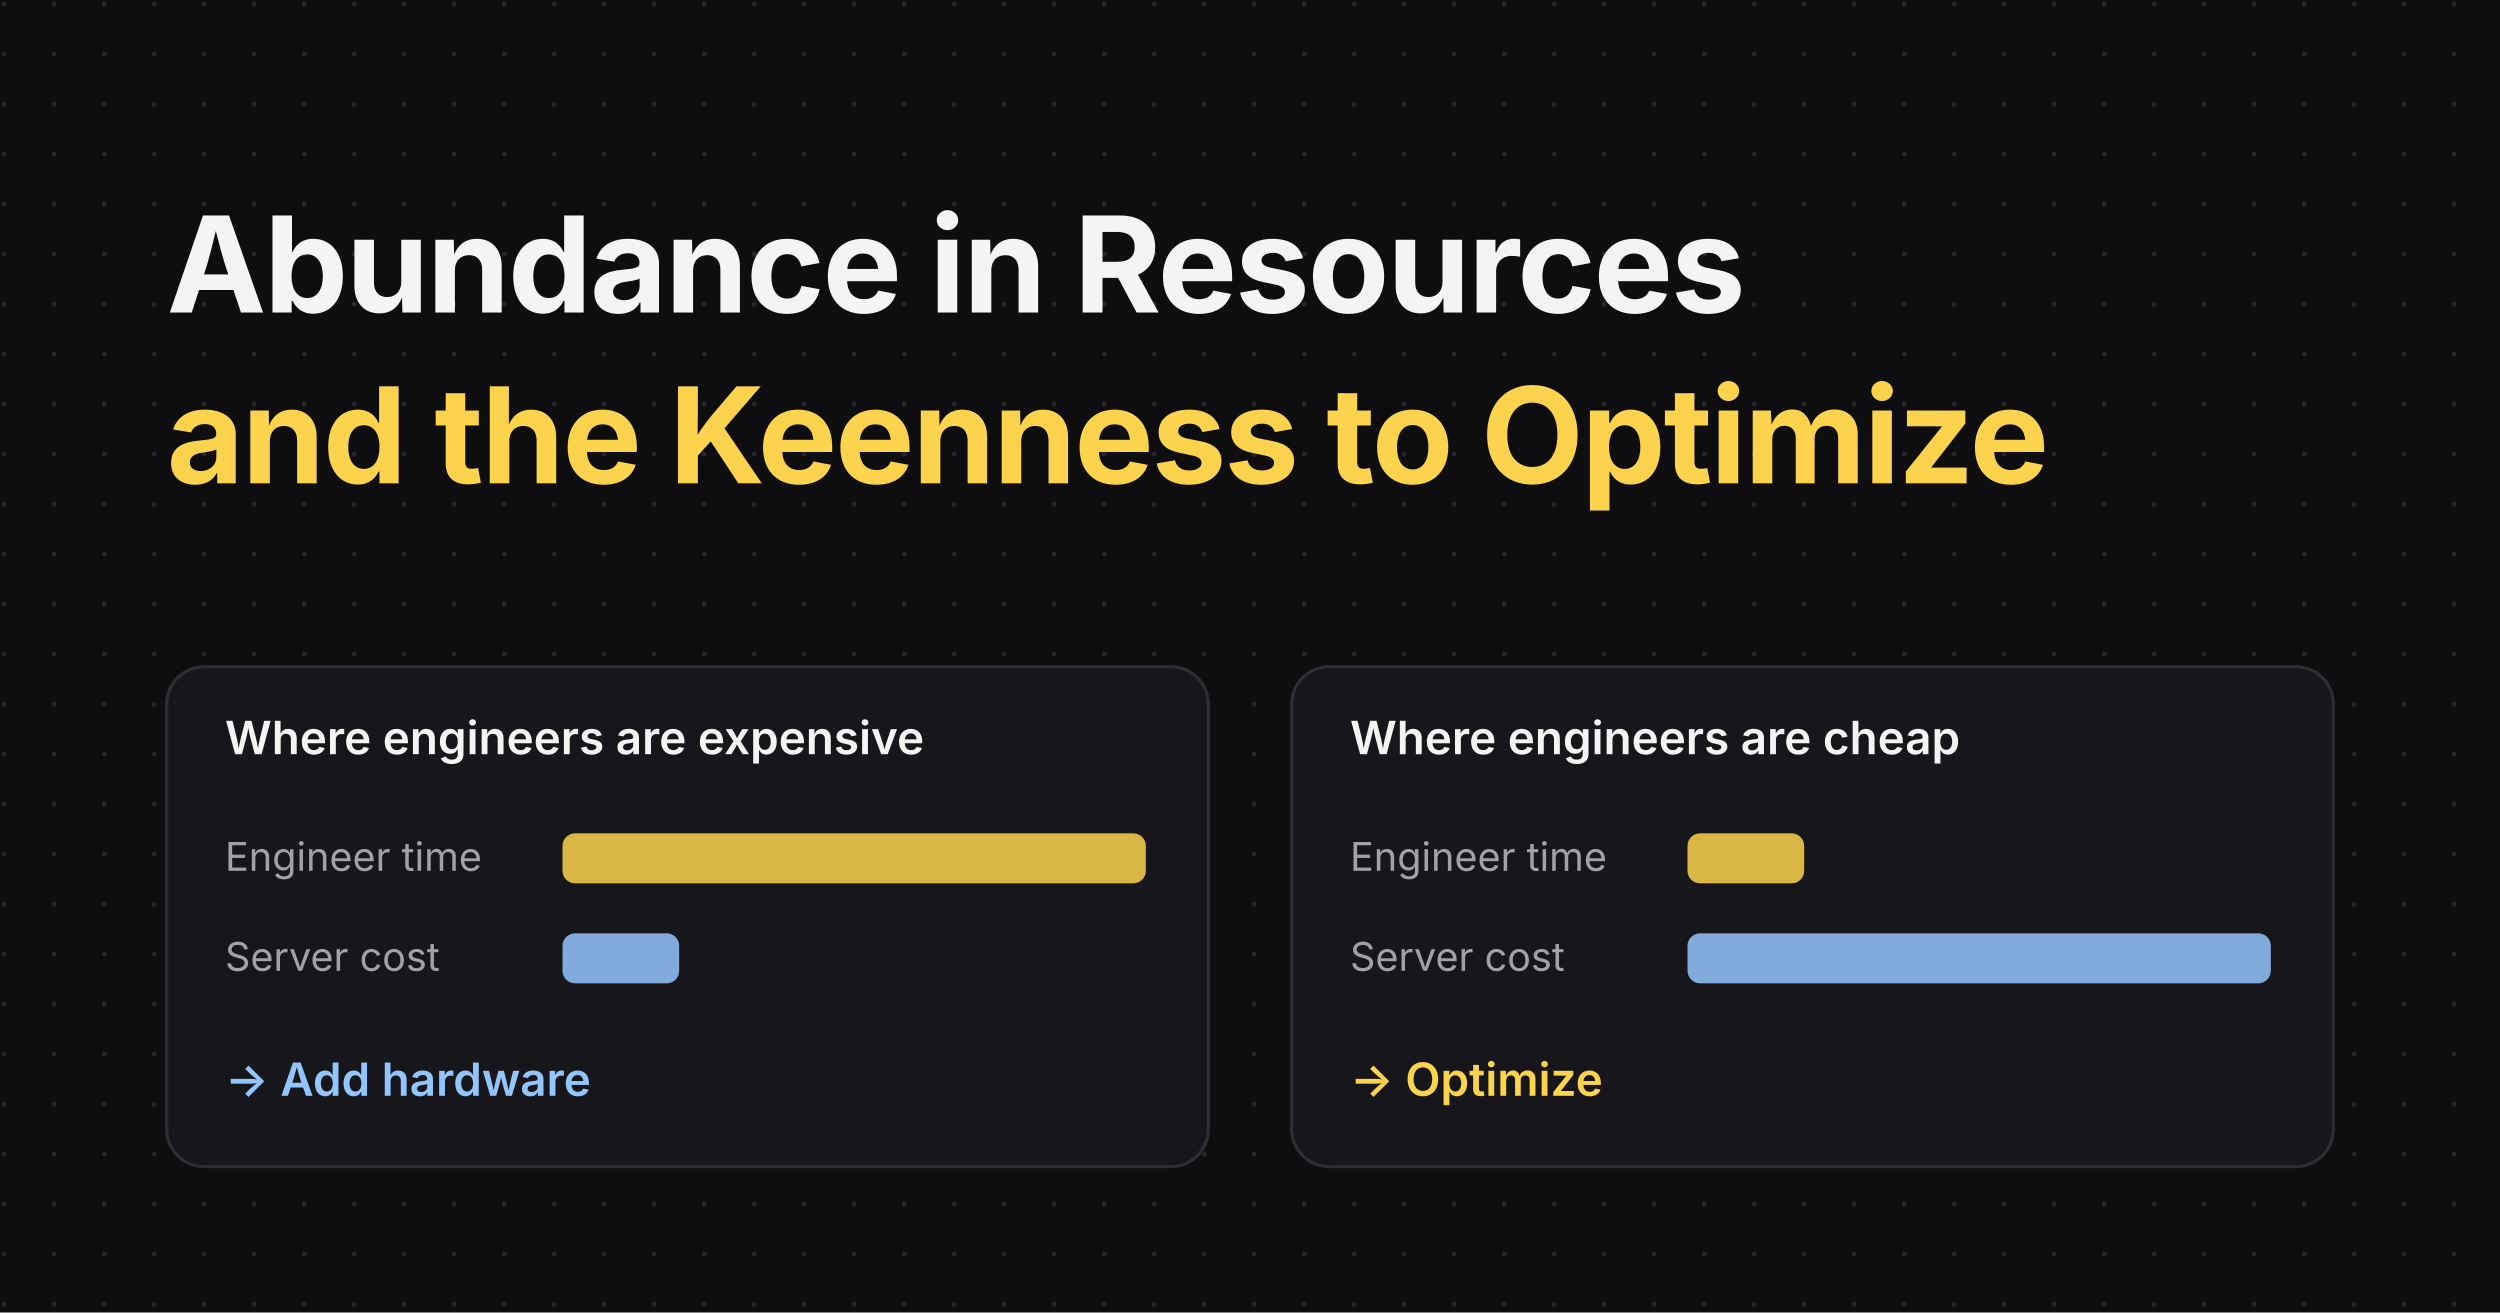
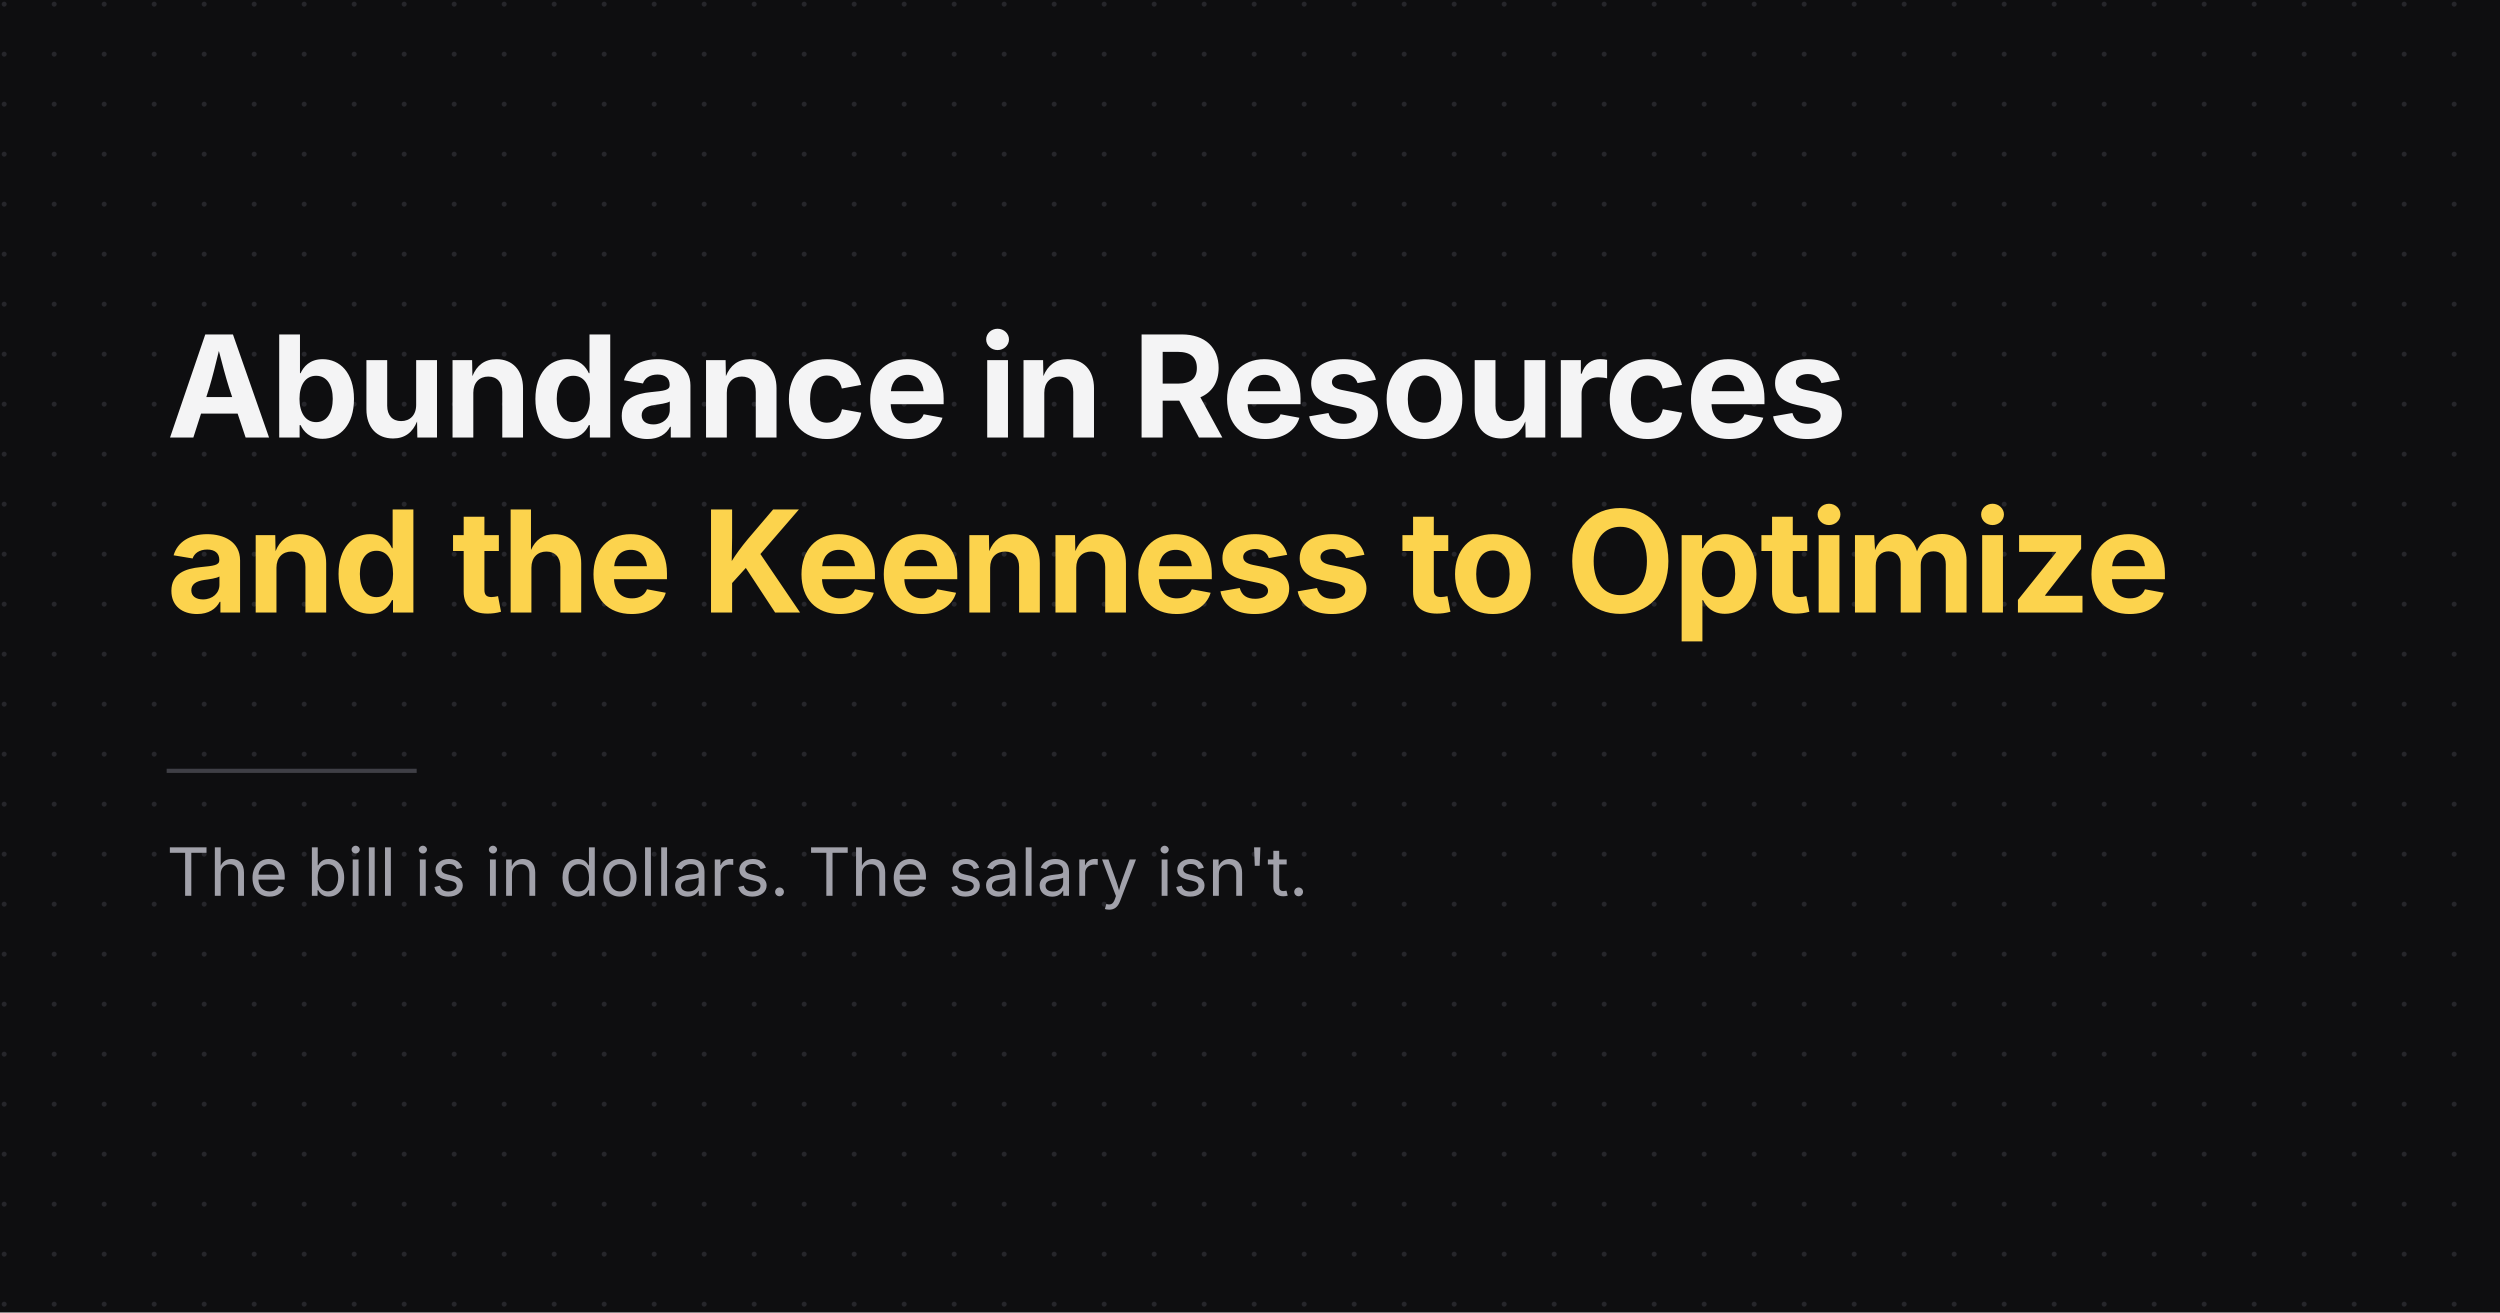
<svg xmlns="http://www.w3.org/2000/svg" viewBox="0 0 1200 630" font-family="Inter, -apple-system, 'Segoe UI', Helvetica, Arial, sans-serif">
  <defs>
    <pattern id="dots" width="24" height="24" patternUnits="userSpaceOnUse">
      <circle cx="2" cy="2" r="1.2" fill="#26262b" />
    </pattern>
  </defs>
  <rect width="1200" height="630" fill="#0e0e10" />
  <rect width="1200" height="630" fill="url(#dots)" />
-   <text x="80" y="150" font-size="64" font-weight="700" fill="#f4f4f5" letter-spacing="-1">Abundance in Resources</text>
-   <text x="80" y="232" font-size="64" font-weight="700" fill="#fcd34d" letter-spacing="-1">and the Keenness to Optimize</text>
-   <rect x="80" y="320" width="500" height="240" rx="18" fill="#17171b" stroke="#2e2e34" stroke-width="1.5" />
-   <text x="108" y="362" font-size="22" font-weight="600" fill="#f4f4f5">Where engineers are expensive</text>
-   <g font-size="19" fill="#a1a1aa">
-     <text x="108" y="418">Engineer time</text>
-     <text x="108" y="466">Server cost</text>
-   </g>
-   <rect x="270" y="400" width="280" height="24" rx="6" fill="#fcd34d" fill-opacity="0.85" />
-   <rect x="270" y="448" width="56" height="24" rx="6" fill="#93c5fd" fill-opacity="0.85" />
-   <text x="108" y="526" font-size="22" font-weight="600" fill="#93c5fd">→ Add hardware</text>
-   <rect x="620" y="320" width="500" height="240" rx="18" fill="#17171b" stroke="#2e2e34" stroke-width="1.5" />
-   <text x="648" y="362" font-size="22" font-weight="600" fill="#f4f4f5">Where engineers are cheap</text>
-   <g font-size="19" fill="#a1a1aa">
-     <text x="648" y="418">Engineer time</text>
-     <text x="648" y="466">Server cost</text>
-   </g>
-   <rect x="810" y="400" width="56" height="24" rx="6" fill="#fcd34d" fill-opacity="0.85" />
-   <rect x="810" y="448" width="280" height="24" rx="6" fill="#93c5fd" fill-opacity="0.85" />
-   <text x="648" y="526" font-size="22" font-weight="600" fill="#fcd34d">→ Optimize</text>
+   <text x="80" y="210" font-size="68" font-weight="700" fill="#f4f4f5" letter-spacing="-1">Abundance in Resources</text>
+   <text x="80" y="294" font-size="68" font-weight="700" fill="#fcd34d" letter-spacing="-1">and the Keenness to Optimize</text>
+   <line x1="80" y1="370" x2="200" y2="370" stroke="#3f3f46" stroke-width="2" />
+   <text x="80" y="430" font-size="32" fill="#a1a1aa">The bill is in dollars. The salary isn't.</text>
</svg>
